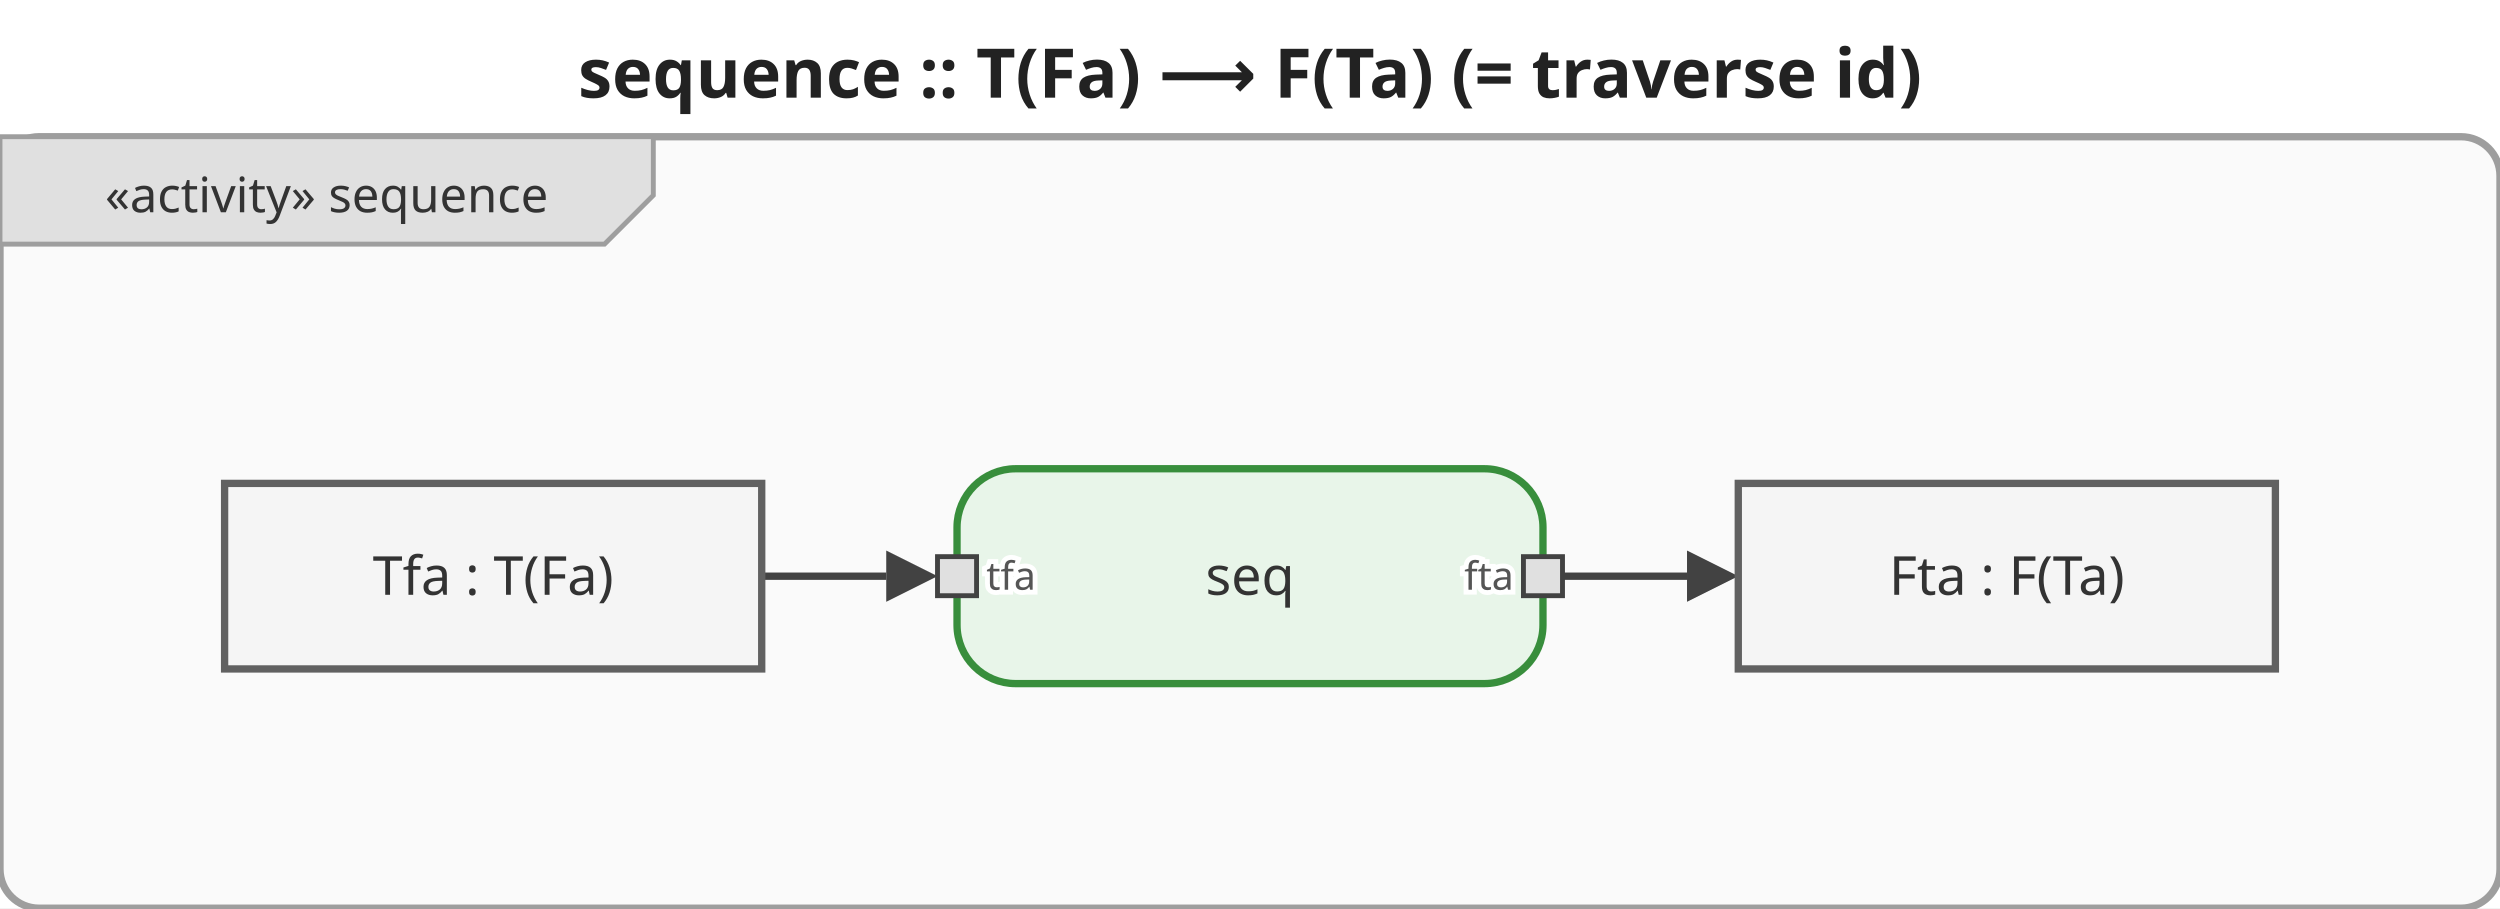
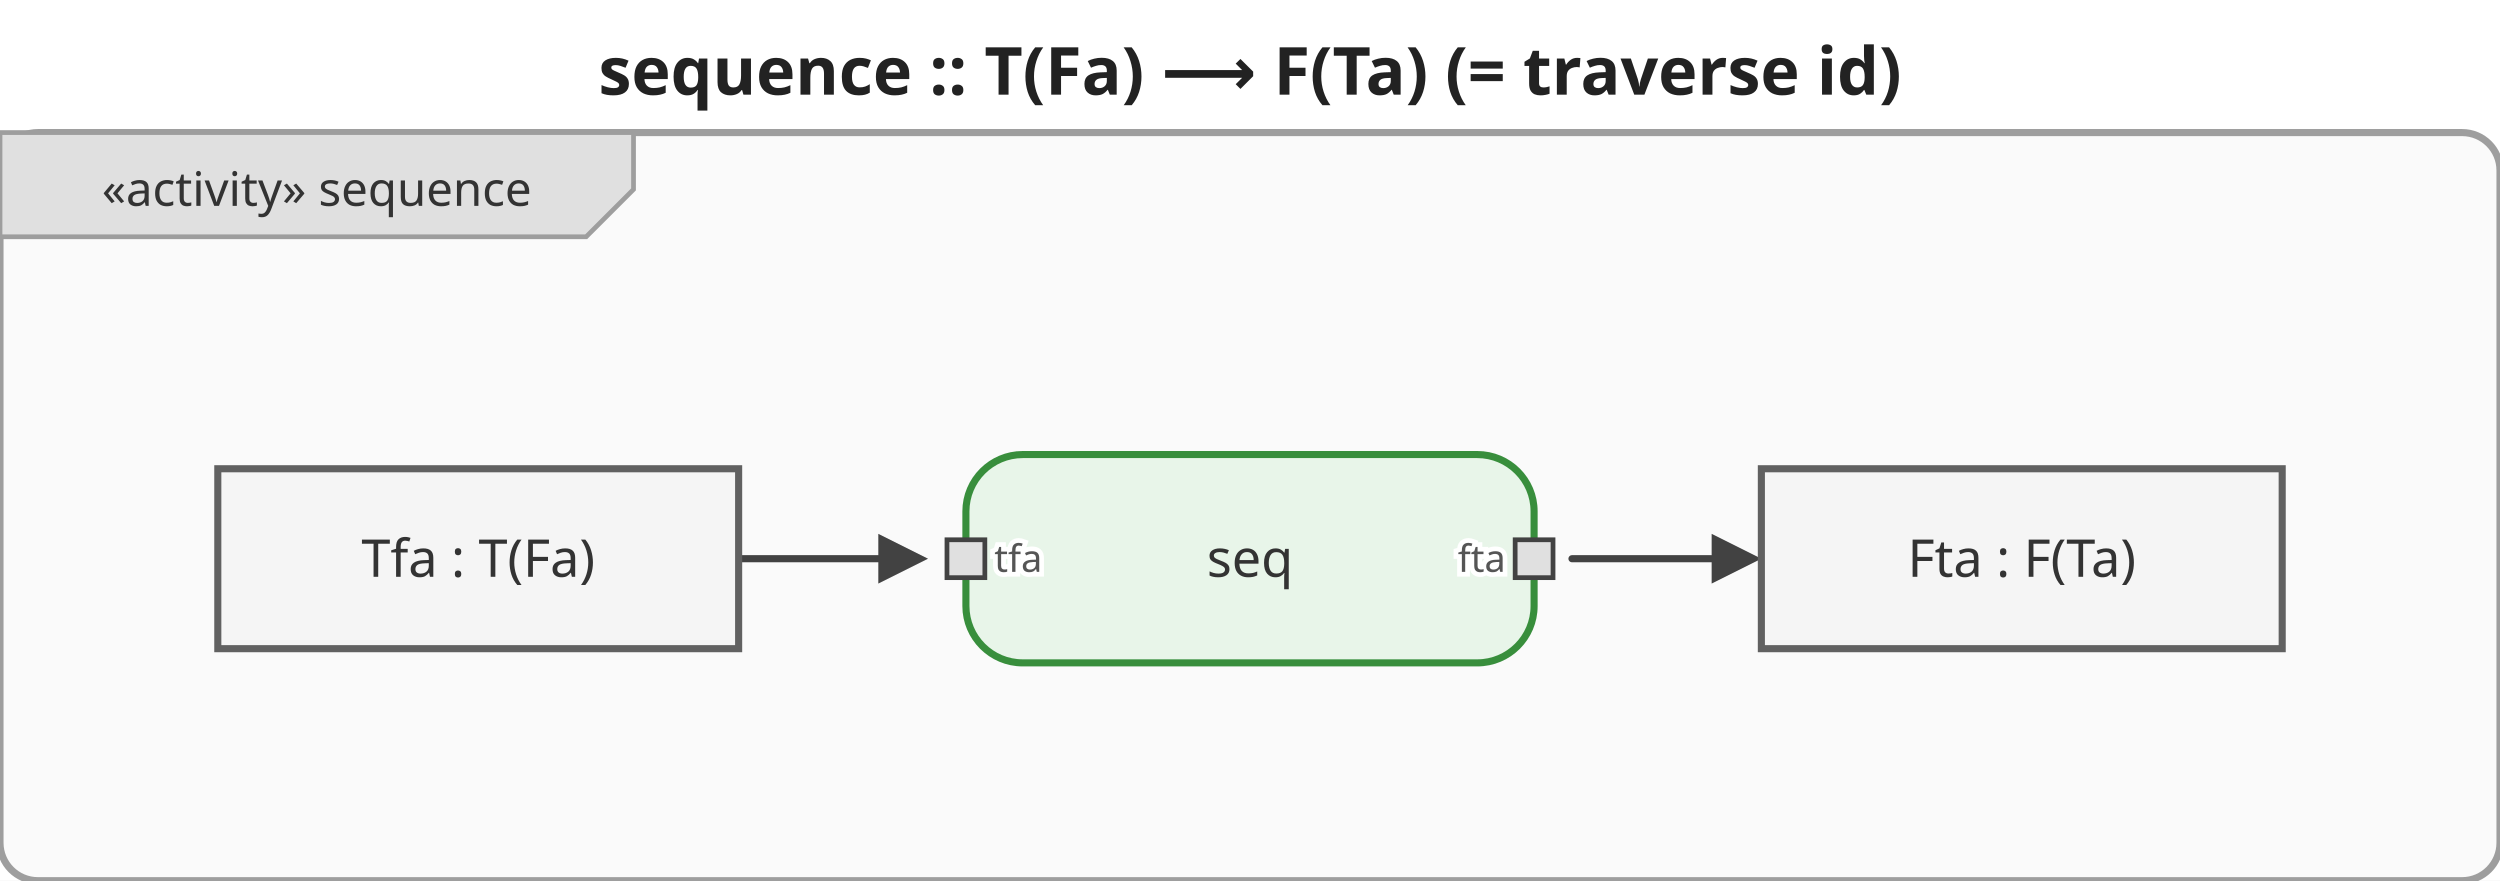
- <svg xmlns="http://www.w3.org/2000/svg" viewBox="0 0 512 186" width="512" height="186">
+ <svg xmlns="http://www.w3.org/2000/svg" viewBox="0 0 528 186" width="528" height="186">
  <defs>
    <marker id="arrowFilled" viewBox="0 0 10 10" refX="0" refY="5" markerWidth="7" markerHeight="7" orient="auto-start-reverse">
      <path d="M0,0 L10,5 L0,10 z" fill="#424242" />
    </marker>
    <marker id="arrowOpen" viewBox="0 0 10 10" refX="0" refY="5" markerWidth="7" markerHeight="7" orient="auto-start-reverse">
      <path d="M0,0 L10,5 L0,10" fill="none" stroke="#424242" stroke-width="1.5" />
    </marker>
    <marker id="arrowHof" viewBox="0 0 10 10" refX="0" refY="5" markerWidth="7" markerHeight="7" orient="auto-start-reverse">
      <path d="M0,0 L10,5 L0,10 z" fill="#00796b" />
    </marker>
  </defs>
-   <rect width="512" height="186" fill="white" />
-   <text x="256" y="20" text-anchor="middle" font-size="14" font-weight="bold" font-family="sans-serif" fill="#222">sequence :: T(Fa) ⟶ F(Ta)  (= traverse id)</text>
+   <rect width="528" height="186" fill="white" />
+   <text x="264" y="20" text-anchor="middle" font-size="14" font-weight="bold" font-family="sans-serif" fill="#222">sequence :: T(Fa) ⟶ F(Ta)  (= traverse id)</text>
  <g transform="translate(0,28)">
-     <rect x="0" y="0" width="512" height="158" rx="8" fill="#fafafa" stroke="#9e9e9e" stroke-width="1.5" />
+     <rect x="0" y="0" width="528" height="158" rx="8" fill="#fafafa" stroke="#9e9e9e" stroke-width="1.5" />
    <g class="activity-frame-tab">
      <path d="M0,0 L133.8,0 L133.8,12 L123.8,22 L0,22 Z" fill="#e0e0e0" stroke="#9e9e9e" stroke-width="1" />
      <text x="66.9" y="12" text-anchor="middle" font-size="10" font-family="sans-serif" dominant-baseline="middle" fill="#333">«activity» sequence</text>
    </g>
    <g class="edge">
-       <path d="M156.0,90.0 C156.0,90.0 181.5,90.0 181.5,90.0" fill="none" stroke="#424242" stroke-width="1.5" marker-end="url(#arrowFilled)" />
+       <path d="M156.0,90.0 L185.5,90.0" fill="none" stroke="#424242" stroke-width="1.5" stroke-linejoin="round" stroke-linecap="round" marker-end="url(#arrowFilled)" />
    </g>
    <g class="edge">
-       <path d="M320.0,90.0 C320.0,90.0 345.5,90.0 345.5,90.0" fill="none" stroke="#424242" stroke-width="1.5" marker-end="url(#arrowFilled)" />
+       <path d="M332.0,90.0 L361.5,90.0" fill="none" stroke="#424242" stroke-width="1.5" stroke-linejoin="round" stroke-linecap="round" marker-end="url(#arrowFilled)" />
    </g>
    <g class="action-node">
-       <rect x="196" y="68" width="120" height="44" rx="12" fill="#e8f5e9" stroke="#388e3c" stroke-width="1.5" />
-       <text class="action-label" x="256" y="90" text-anchor="middle" font-size="11" font-family="sans-serif" dominant-baseline="middle" fill="#333">seq</text>
+       <rect x="204" y="68" width="120" height="44" rx="12" fill="#e8f5e9" stroke="#388e3c" stroke-width="1.5" />
+       <text class="action-label" x="264" y="90" text-anchor="middle" font-size="11" font-family="sans-serif" dominant-baseline="middle" fill="#333">seq</text>
      <g class="pin pin-in">
-         <rect x="192" y="86" width="8" height="8" fill="#e0e0e0" stroke="#424242" stroke-width="1" />
-         <text x="202" y="90" text-anchor="start" font-size="8" font-family="sans-serif" dominant-baseline="middle" fill="#555" stroke="white" stroke-width="2" paint-order="stroke fill">tfa</text>
+         <rect x="200" y="86" width="8" height="8" fill="#e0e0e0" stroke="#424242" stroke-width="1" />
+         <text x="210" y="90" text-anchor="start" font-size="8" font-family="sans-serif" dominant-baseline="middle" fill="#555" stroke="white" stroke-width="2" paint-order="stroke fill">tfa</text>
      </g>
      <g class="pin pin-out">
-         <rect x="312" y="86" width="8" height="8" fill="#e0e0e0" stroke="#424242" stroke-width="1" />
-         <text x="310" y="90" text-anchor="end" font-size="8" font-family="sans-serif" dominant-baseline="middle" fill="#555" stroke="white" stroke-width="2" paint-order="stroke fill">fta</text>
+         <rect x="320" y="86" width="8" height="8" fill="#e0e0e0" stroke="#424242" stroke-width="1" />
+         <text x="318" y="90" text-anchor="end" font-size="8" font-family="sans-serif" dominant-baseline="middle" fill="#555" stroke="white" stroke-width="2" paint-order="stroke fill">fta</text>
      </g>
    </g>
    <g class="object-node">
      <rect x="46" y="71" width="110" height="38" fill="#f5f5f5" stroke="#616161" stroke-width="1.5" />
      <text x="101" y="90" text-anchor="middle" font-size="11" font-family="sans-serif" dominant-baseline="middle" fill="#333">Tfa : T(Fa)</text>
    </g>
    <g class="object-node">
-       <rect x="356" y="71" width="110" height="38" fill="#f5f5f5" stroke="#616161" stroke-width="1.5" />
-       <text x="411" y="90" text-anchor="middle" font-size="11" font-family="sans-serif" dominant-baseline="middle" fill="#333">Fta : F(Ta)</text>
+       <rect x="372" y="71" width="110" height="38" fill="#f5f5f5" stroke="#616161" stroke-width="1.5" />
+       <text x="427" y="90" text-anchor="middle" font-size="11" font-family="sans-serif" dominant-baseline="middle" fill="#333">Fta : F(Ta)</text>
    </g>
  </g>
</svg>
